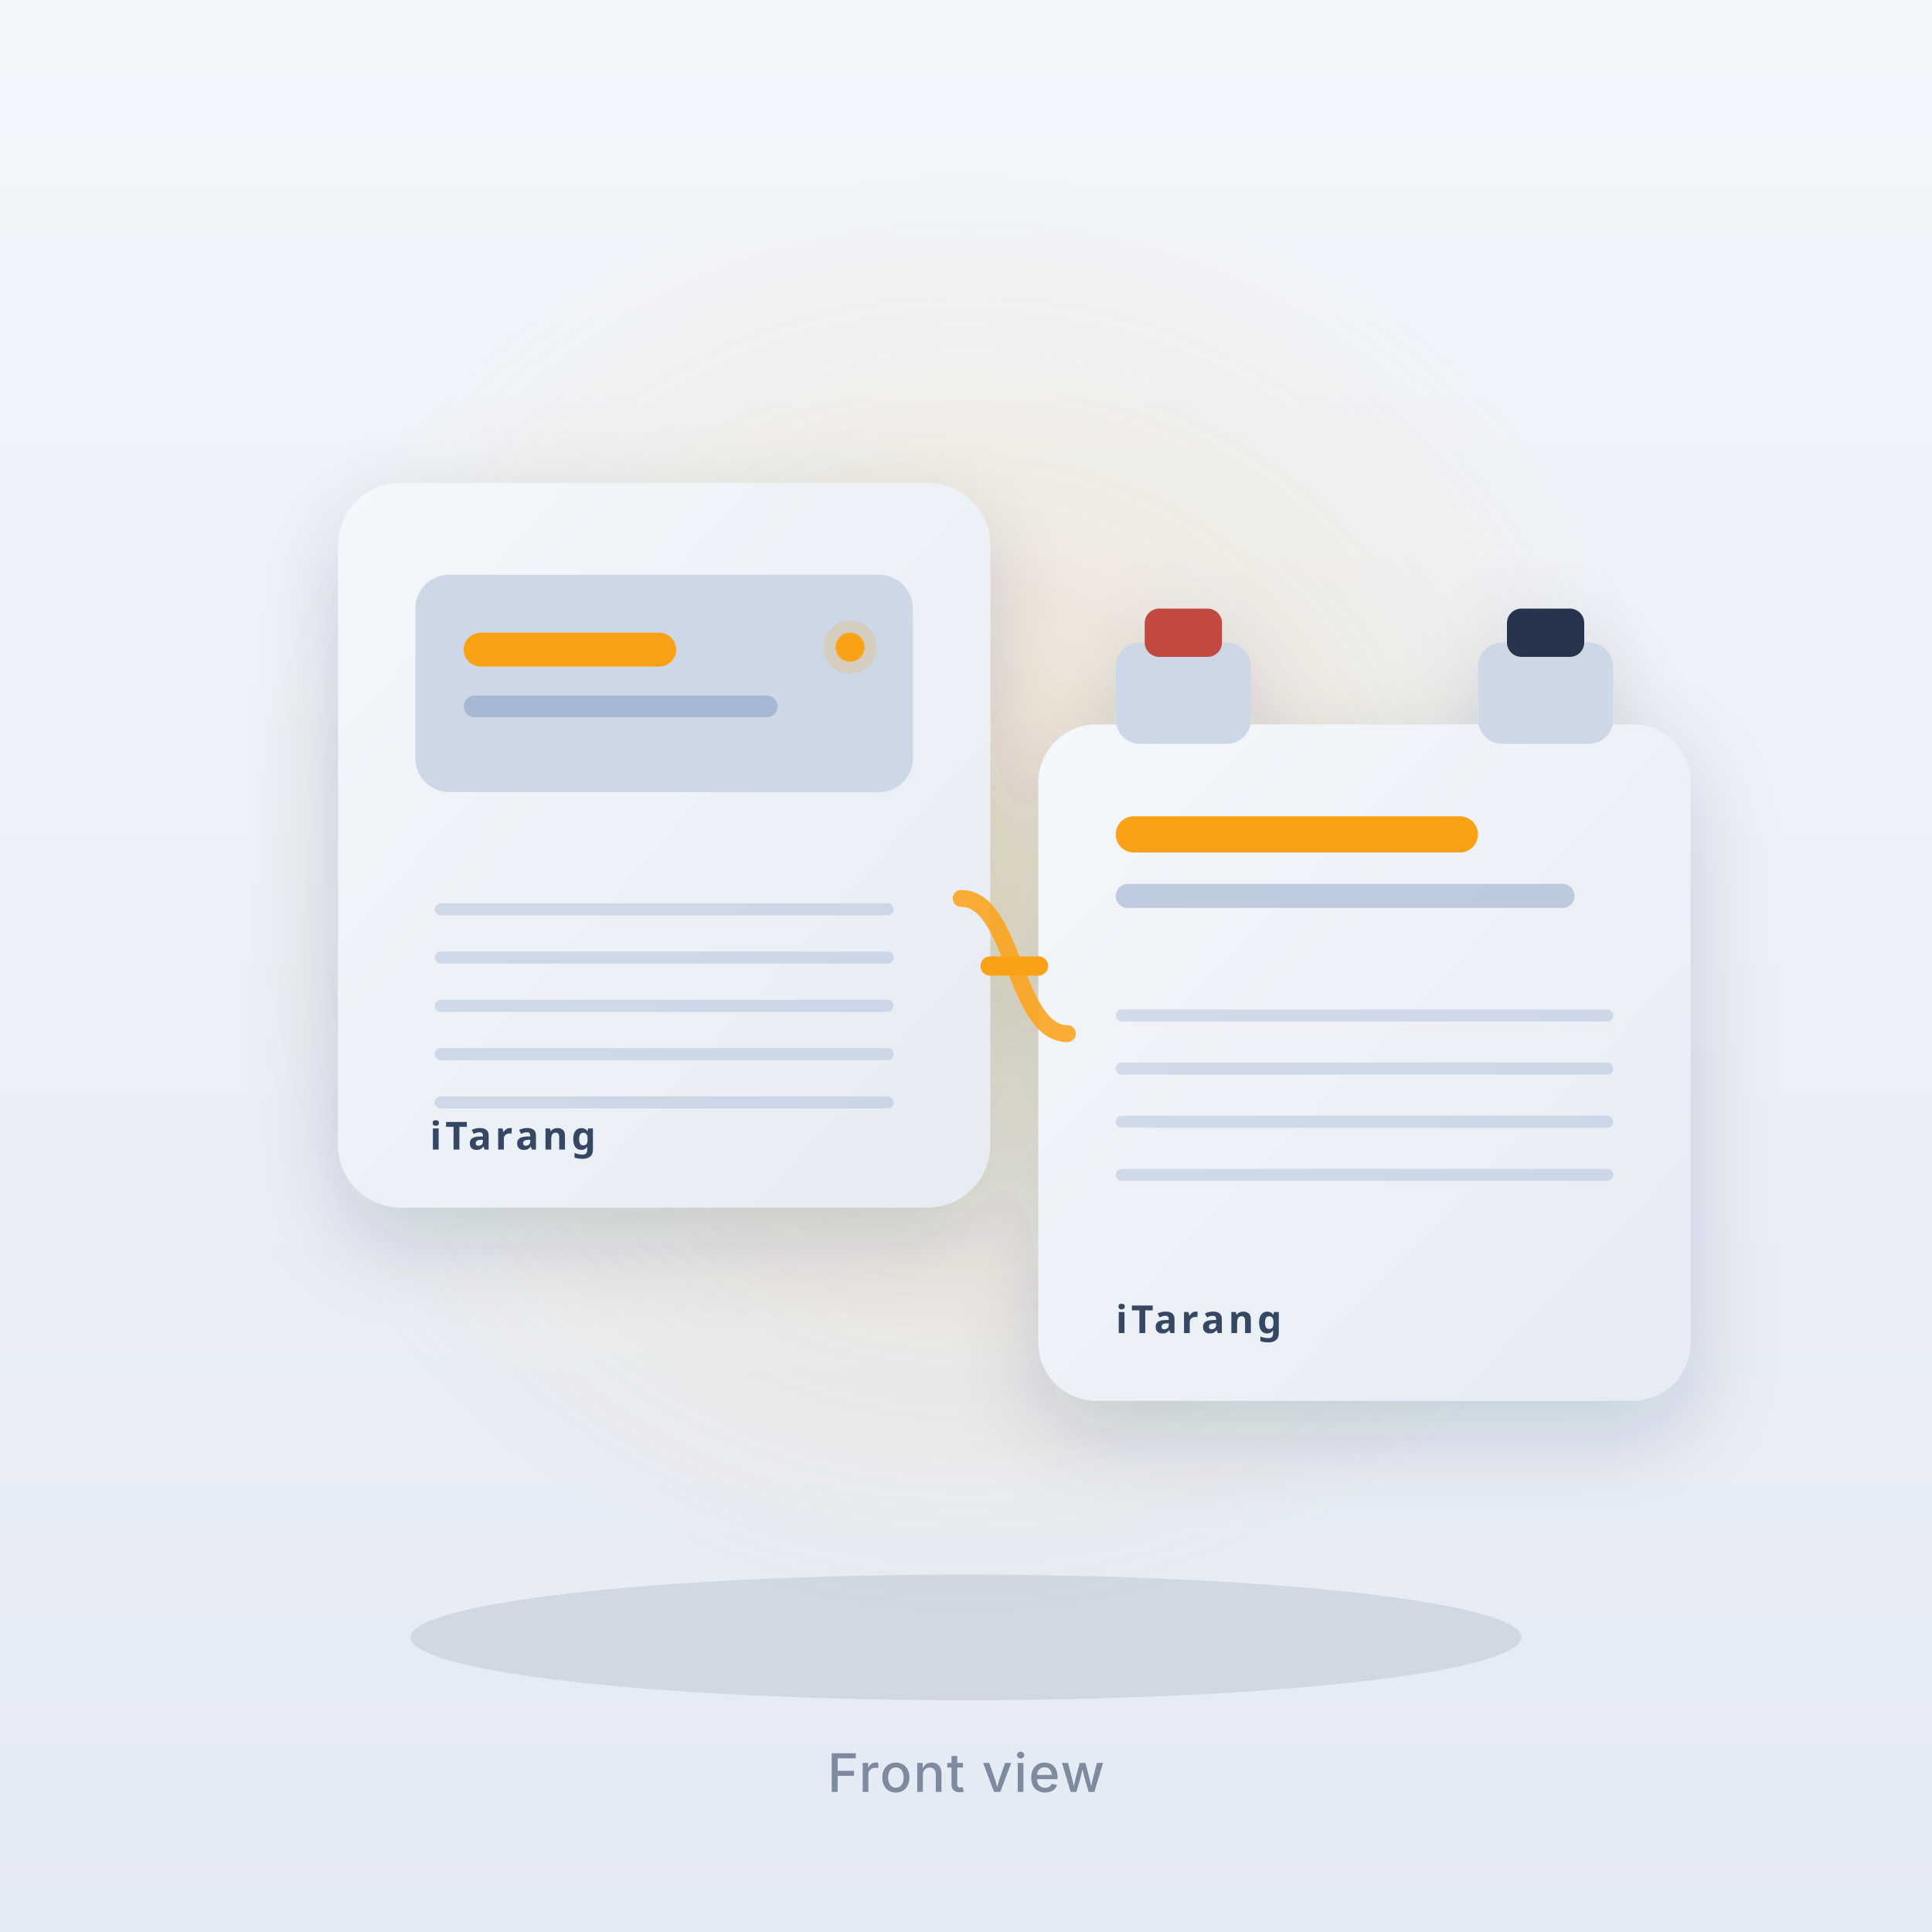
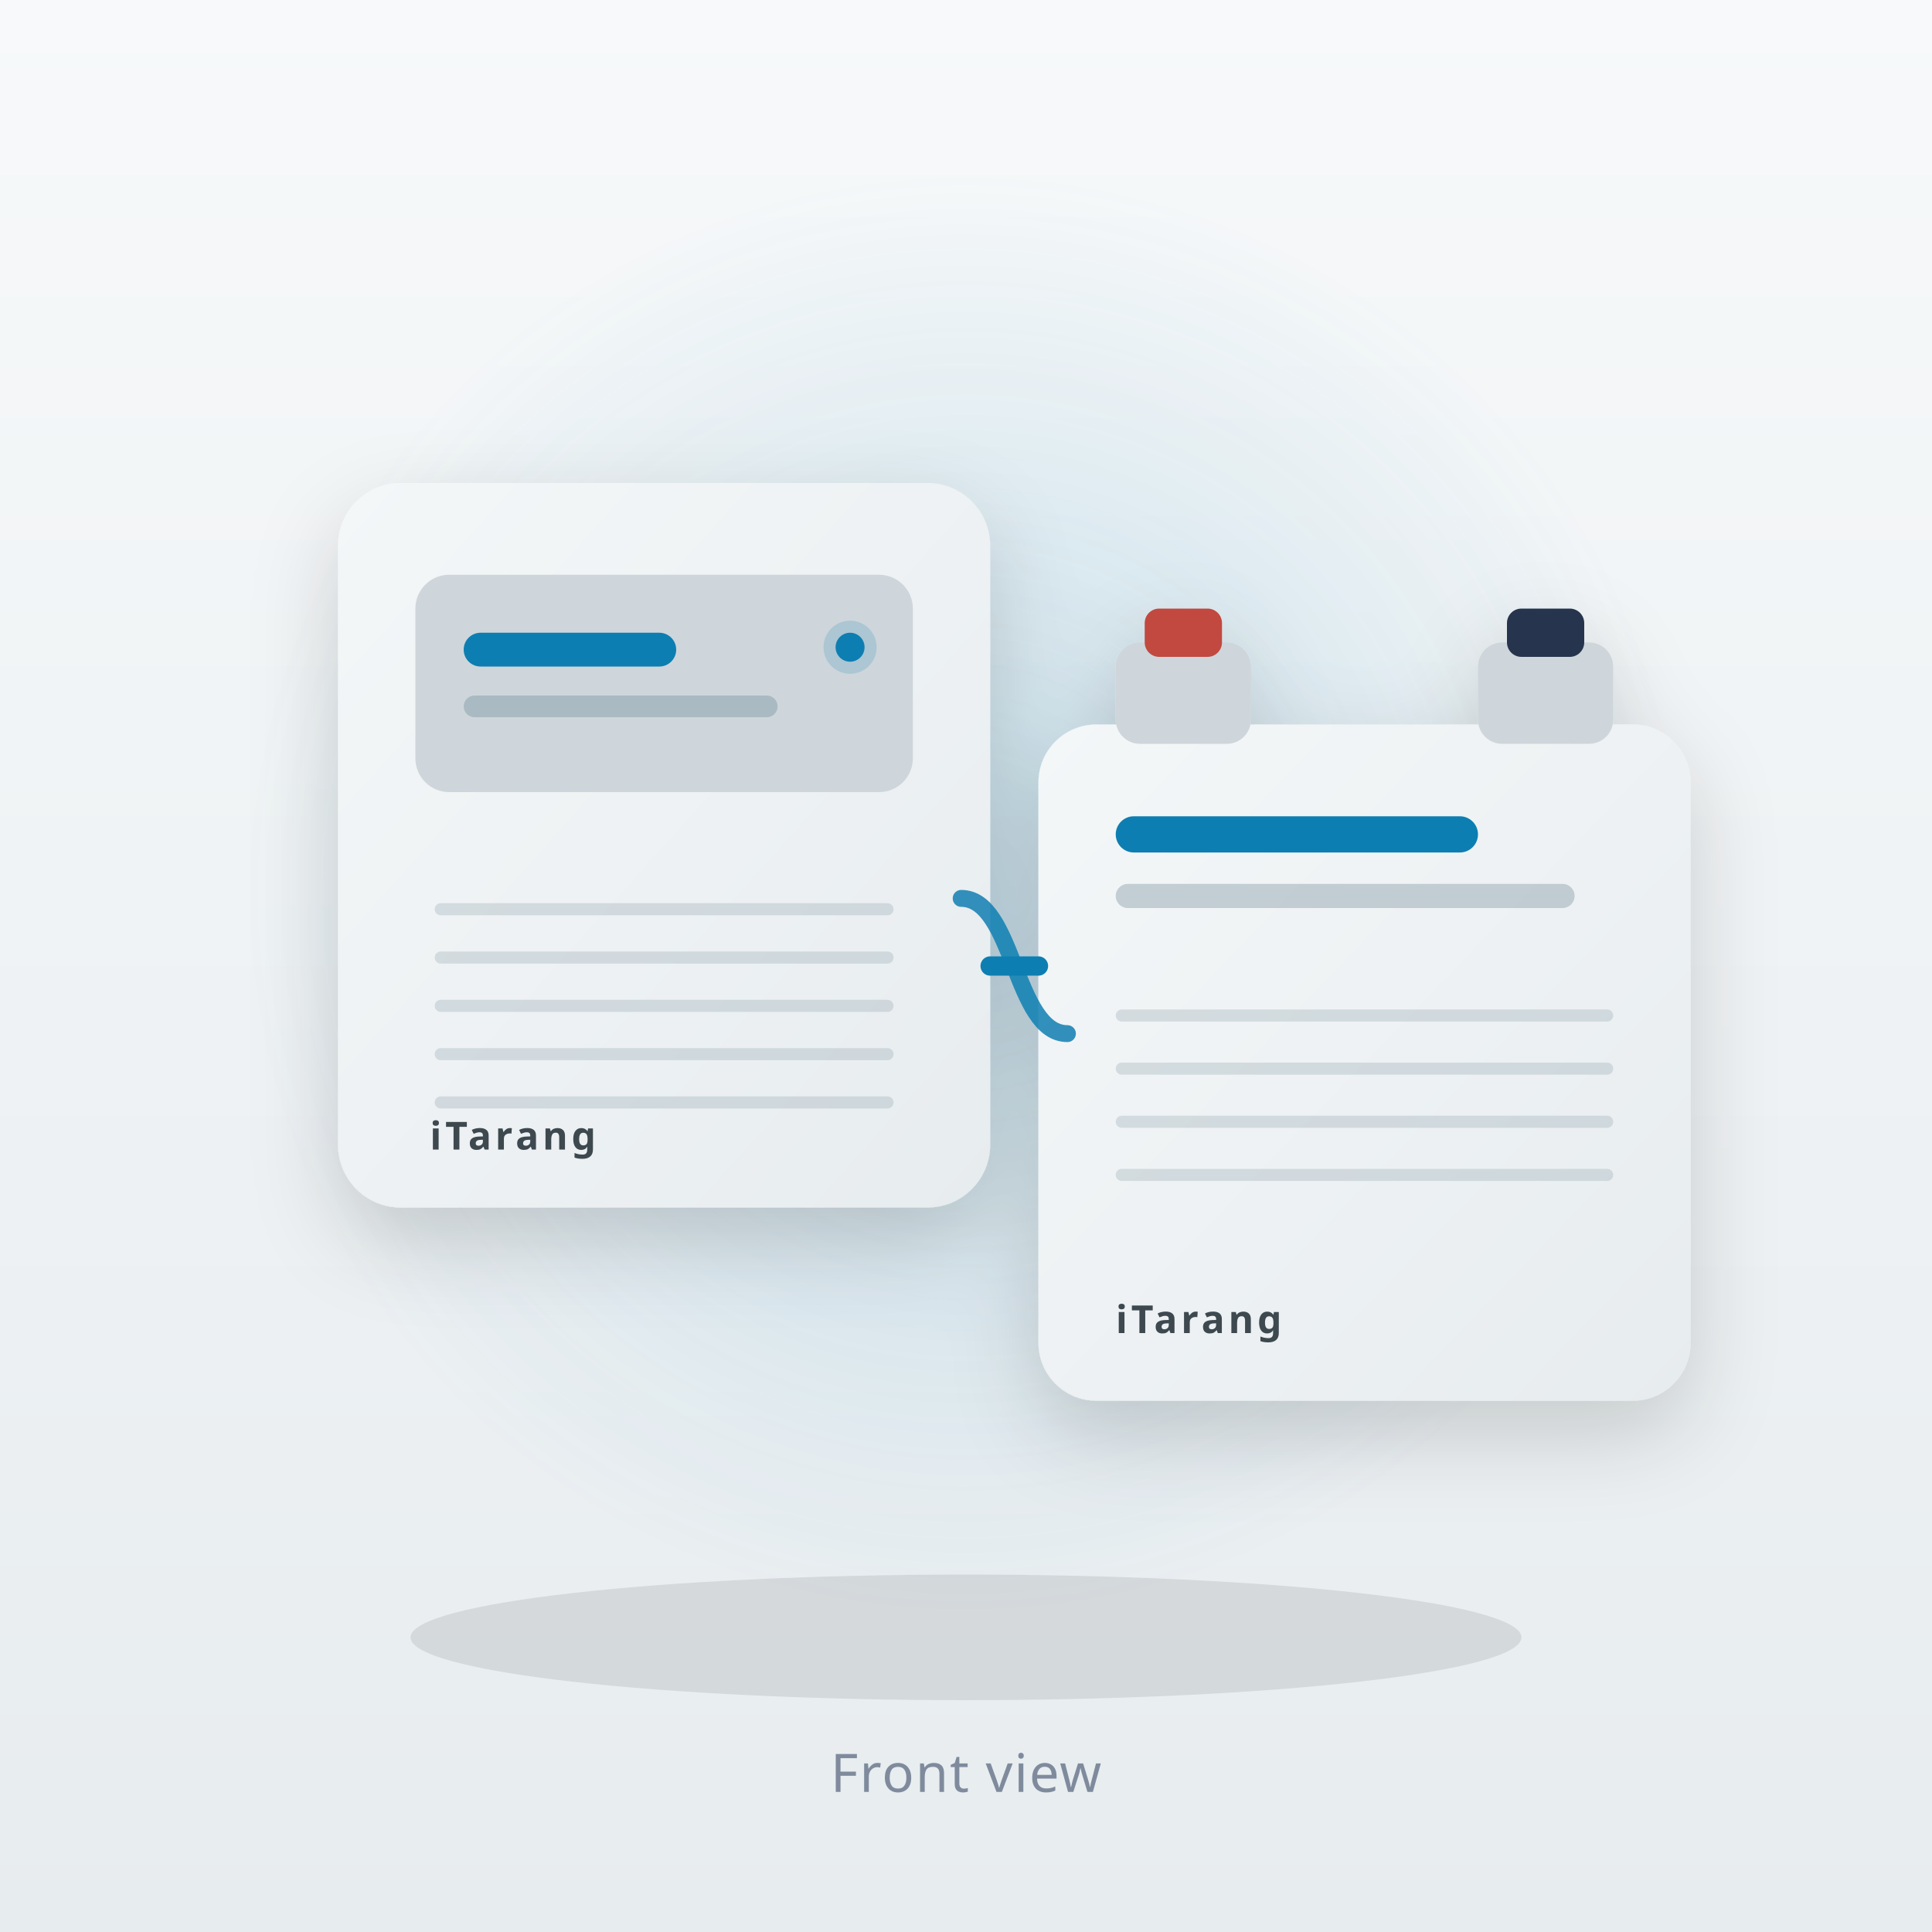
<svg xmlns="http://www.w3.org/2000/svg" viewBox="0 0 800 800" width="800" height="800" role="img" aria-labelledby="combo-2-front-title">
  <defs>
    <linearGradient id="bg" x1="0" y1="0" x2="0" y2="1">
-       <stop offset="0" stop-color="#f3f6fb" />
-       <stop offset="1" stop-color="#e4eaf4" />
+       <stop offset="0" stop-color="#f7f9fa" />
+       <stop offset="1" stop-color="#e7ecef" />
    </linearGradient>
    <linearGradient id="body" x1="0" y1="0" x2="1" y2="1">
-       <stop offset="0" stop-color="#f4f7fb" />
-       <stop offset="1" stop-color="#e6ebf4" />
+       <stop offset="0" stop-color="#f4f7f8" />
+       <stop offset="1" stop-color="#e7ecef" />
    </linearGradient>
    <linearGradient id="bodySide" x1="0" y1="0" x2="1" y2="0">
-       <stop offset="0" stop-color="#cdd7e6" />
-       <stop offset="1" stop-color="#e6ebf4" />
+       <stop offset="0" stop-color="#ced6db" />
+       <stop offset="1" stop-color="#e7ecef" />
    </linearGradient>
-     <linearGradient id="amber" x1="0" y1="0" x2="1" y2="0">
-       <stop offset="0" stop-color="#faa113" />
-       <stop offset="1" stop-color="#d1810a" />
+     <linearGradient id="accent" x1="0" y1="0" x2="1" y2="0">
+       <stop offset="0" stop-color="#107eb1" />
+       <stop offset="1" stop-color="#0b6a94" />
    </linearGradient>
    <radialGradient id="glow" cx="0.5" cy="0.5" r="0.5">
-       <stop offset="0" stop-color="#faa113" stop-opacity="0.55" />
-       <stop offset="1" stop-color="#faa113" stop-opacity="0" />
+       <stop offset="0" stop-color="#107eb1" stop-opacity="0.55" />
+       <stop offset="1" stop-color="#107eb1" stop-opacity="0" />
    </radialGradient>
    <filter id="soft" x="-20%" y="-20%" width="140%" height="140%">
-       <feDropShadow dx="0" dy="14" stdDeviation="18" flood-color="#0f2340" flood-opacity="0.16" />
+       <feDropShadow dx="0" dy="14" stdDeviation="18" flood-color="#12181d" flood-opacity="0.16" />
    </filter>
  </defs>
  <rect width="800" height="800" fill="url(#bg)" />
  <circle cx="400" cy="370" r="300" fill="url(#glow)" opacity="0.35" />
-   <ellipse cx="400" cy="678" rx="230" ry="26" fill="#0f2340" opacity="0.1" />
+   <ellipse cx="400" cy="678" rx="230" ry="26" fill="#12181d" opacity="0.1" />
  <g filter="url(#soft)">
    <rect x="140" y="200" width="270" height="300" rx="26" fill="url(#body)" />
-     <rect x="172" y="238" width="206" height="90" rx="14" fill="#cdd7e6" />
-     <rect x="192" y="262" width="88" height="14" rx="7" fill="#faa113" />
-     <rect x="192" y="288" width="130" height="9" rx="4.5" fill="#8ea3c4" opacity="0.6" />
-     <circle cx="352" cy="268" r="6" fill="#faa113" />
-     <circle cx="352" cy="268" r="11" fill="#faa113" opacity="0.18" />
-     <rect x="180" y="374" width="190" height="5" rx="2.5" fill="#8ea3c4" opacity="0.32" />
-     <rect x="180" y="394" width="190" height="5" rx="2.5" fill="#8ea3c4" opacity="0.32" />
-     <rect x="180" y="414" width="190" height="5" rx="2.5" fill="#8ea3c4" opacity="0.32" />
-     <rect x="180" y="434" width="190" height="5" rx="2.5" fill="#8ea3c4" opacity="0.32" />
-     <rect x="180" y="454" width="190" height="5" rx="2.5" fill="#8ea3c4" opacity="0.32" />
-     <text x="178" y="476" font-family="Sora, system-ui, sans-serif" font-size="16" font-weight="700" letter-spacing="1.5" fill="#16294a" opacity="0.85">iTarang</text>
+     <rect x="172" y="238" width="206" height="90" rx="14" fill="#ced6db" />
+     <rect x="192" y="262" width="88" height="14" rx="7" fill="#107eb1" />
+     <rect x="192" y="288" width="130" height="9" rx="4.5" fill="#93a7b1" opacity="0.6" />
+     <circle cx="352" cy="268" r="6" fill="#107eb1" />
+     <circle cx="352" cy="268" r="11" fill="#107eb1" opacity="0.18" />
+     <rect x="180" y="374" width="190" height="5" rx="2.5" fill="#93a7b1" opacity="0.32" />
+     <rect x="180" y="394" width="190" height="5" rx="2.5" fill="#93a7b1" opacity="0.32" />
+     <rect x="180" y="414" width="190" height="5" rx="2.5" fill="#93a7b1" opacity="0.32" />
+     <rect x="180" y="434" width="190" height="5" rx="2.5" fill="#93a7b1" opacity="0.32" />
+     <rect x="180" y="454" width="190" height="5" rx="2.5" fill="#93a7b1" opacity="0.32" />
+     <text x="178" y="476" font-family="'Plus Jakarta Sans', system-ui, sans-serif" font-size="16" font-weight="700" letter-spacing="1.5" fill="#1d2a33" opacity="0.85">iTarang</text>
    <rect x="430" y="300" width="270" height="280" rx="24" fill="url(#body)" />
-     <rect x="462" y="266" width="56" height="42" rx="10" fill="#cdd7e6" />
-     <rect x="612" y="266" width="56" height="42" rx="10" fill="#cdd7e6" />
+     <rect x="462" y="266" width="56" height="42" rx="10" fill="#ced6db" />
+     <rect x="612" y="266" width="56" height="42" rx="10" fill="#ced6db" />
    <rect x="474" y="252" width="32" height="20" rx="6" fill="#c1483f" />
    <rect x="624" y="252" width="32" height="20" rx="6" fill="#26364d" />
-     <rect x="462" y="338" width="150" height="15" rx="7.5" fill="#faa113" />
-     <rect x="462" y="366" width="190" height="10" rx="5" fill="#8ea3c4" opacity="0.5" />
-     <rect x="462" y="418" width="206" height="5" rx="2.5" fill="#8ea3c4" opacity="0.32" />
-     <rect x="462" y="440" width="206" height="5" rx="2.5" fill="#8ea3c4" opacity="0.32" />
-     <rect x="462" y="462" width="206" height="5" rx="2.5" fill="#8ea3c4" opacity="0.32" />
-     <rect x="462" y="484" width="206" height="5" rx="2.5" fill="#8ea3c4" opacity="0.32" />
-     <text x="462" y="552" font-family="Sora, system-ui, sans-serif" font-size="16" font-weight="700" letter-spacing="1.5" fill="#16294a" opacity="0.85">iTarang</text>
-     <path d="M410 400 L430 400" stroke="#faa113" stroke-width="8" stroke-linecap="round" />
-     <path d="M398 372 C 420 372 420 428 442 428" stroke="#faa113" stroke-width="7" fill="none" stroke-linecap="round" opacity="0.85" />
+     <rect x="462" y="338" width="150" height="15" rx="7.5" fill="#107eb1" />
+     <rect x="462" y="366" width="190" height="10" rx="5" fill="#93a7b1" opacity="0.5" />
+     <rect x="462" y="418" width="206" height="5" rx="2.5" fill="#93a7b1" opacity="0.32" />
+     <rect x="462" y="440" width="206" height="5" rx="2.5" fill="#93a7b1" opacity="0.32" />
+     <rect x="462" y="462" width="206" height="5" rx="2.5" fill="#93a7b1" opacity="0.32" />
+     <rect x="462" y="484" width="206" height="5" rx="2.5" fill="#93a7b1" opacity="0.32" />
+     <text x="462" y="552" font-family="'Plus Jakarta Sans', system-ui, sans-serif" font-size="16" font-weight="700" letter-spacing="1.5" fill="#1d2a33" opacity="0.85">iTarang</text>
+     <path d="M410 400 L430 400" stroke="#107eb1" stroke-width="8" stroke-linecap="round" />
+     <path d="M398 372 C 420 372 420 428 442 428" stroke="#107eb1" stroke-width="7" fill="none" stroke-linecap="round" opacity="0.85" />
  </g>
-   <text x="400" y="742" text-anchor="middle" font-family="Inter, system-ui, sans-serif" font-size="22" font-weight="500" letter-spacing="0.6" fill="#16294a" opacity="0.5">Front view</text>
+   <text x="400" y="742" text-anchor="middle" font-family="'Plus Jakarta Sans', system-ui, sans-serif" font-size="22" font-weight="500" letter-spacing="0.6" fill="#16294a" opacity="0.5">Front view</text>
</svg>
